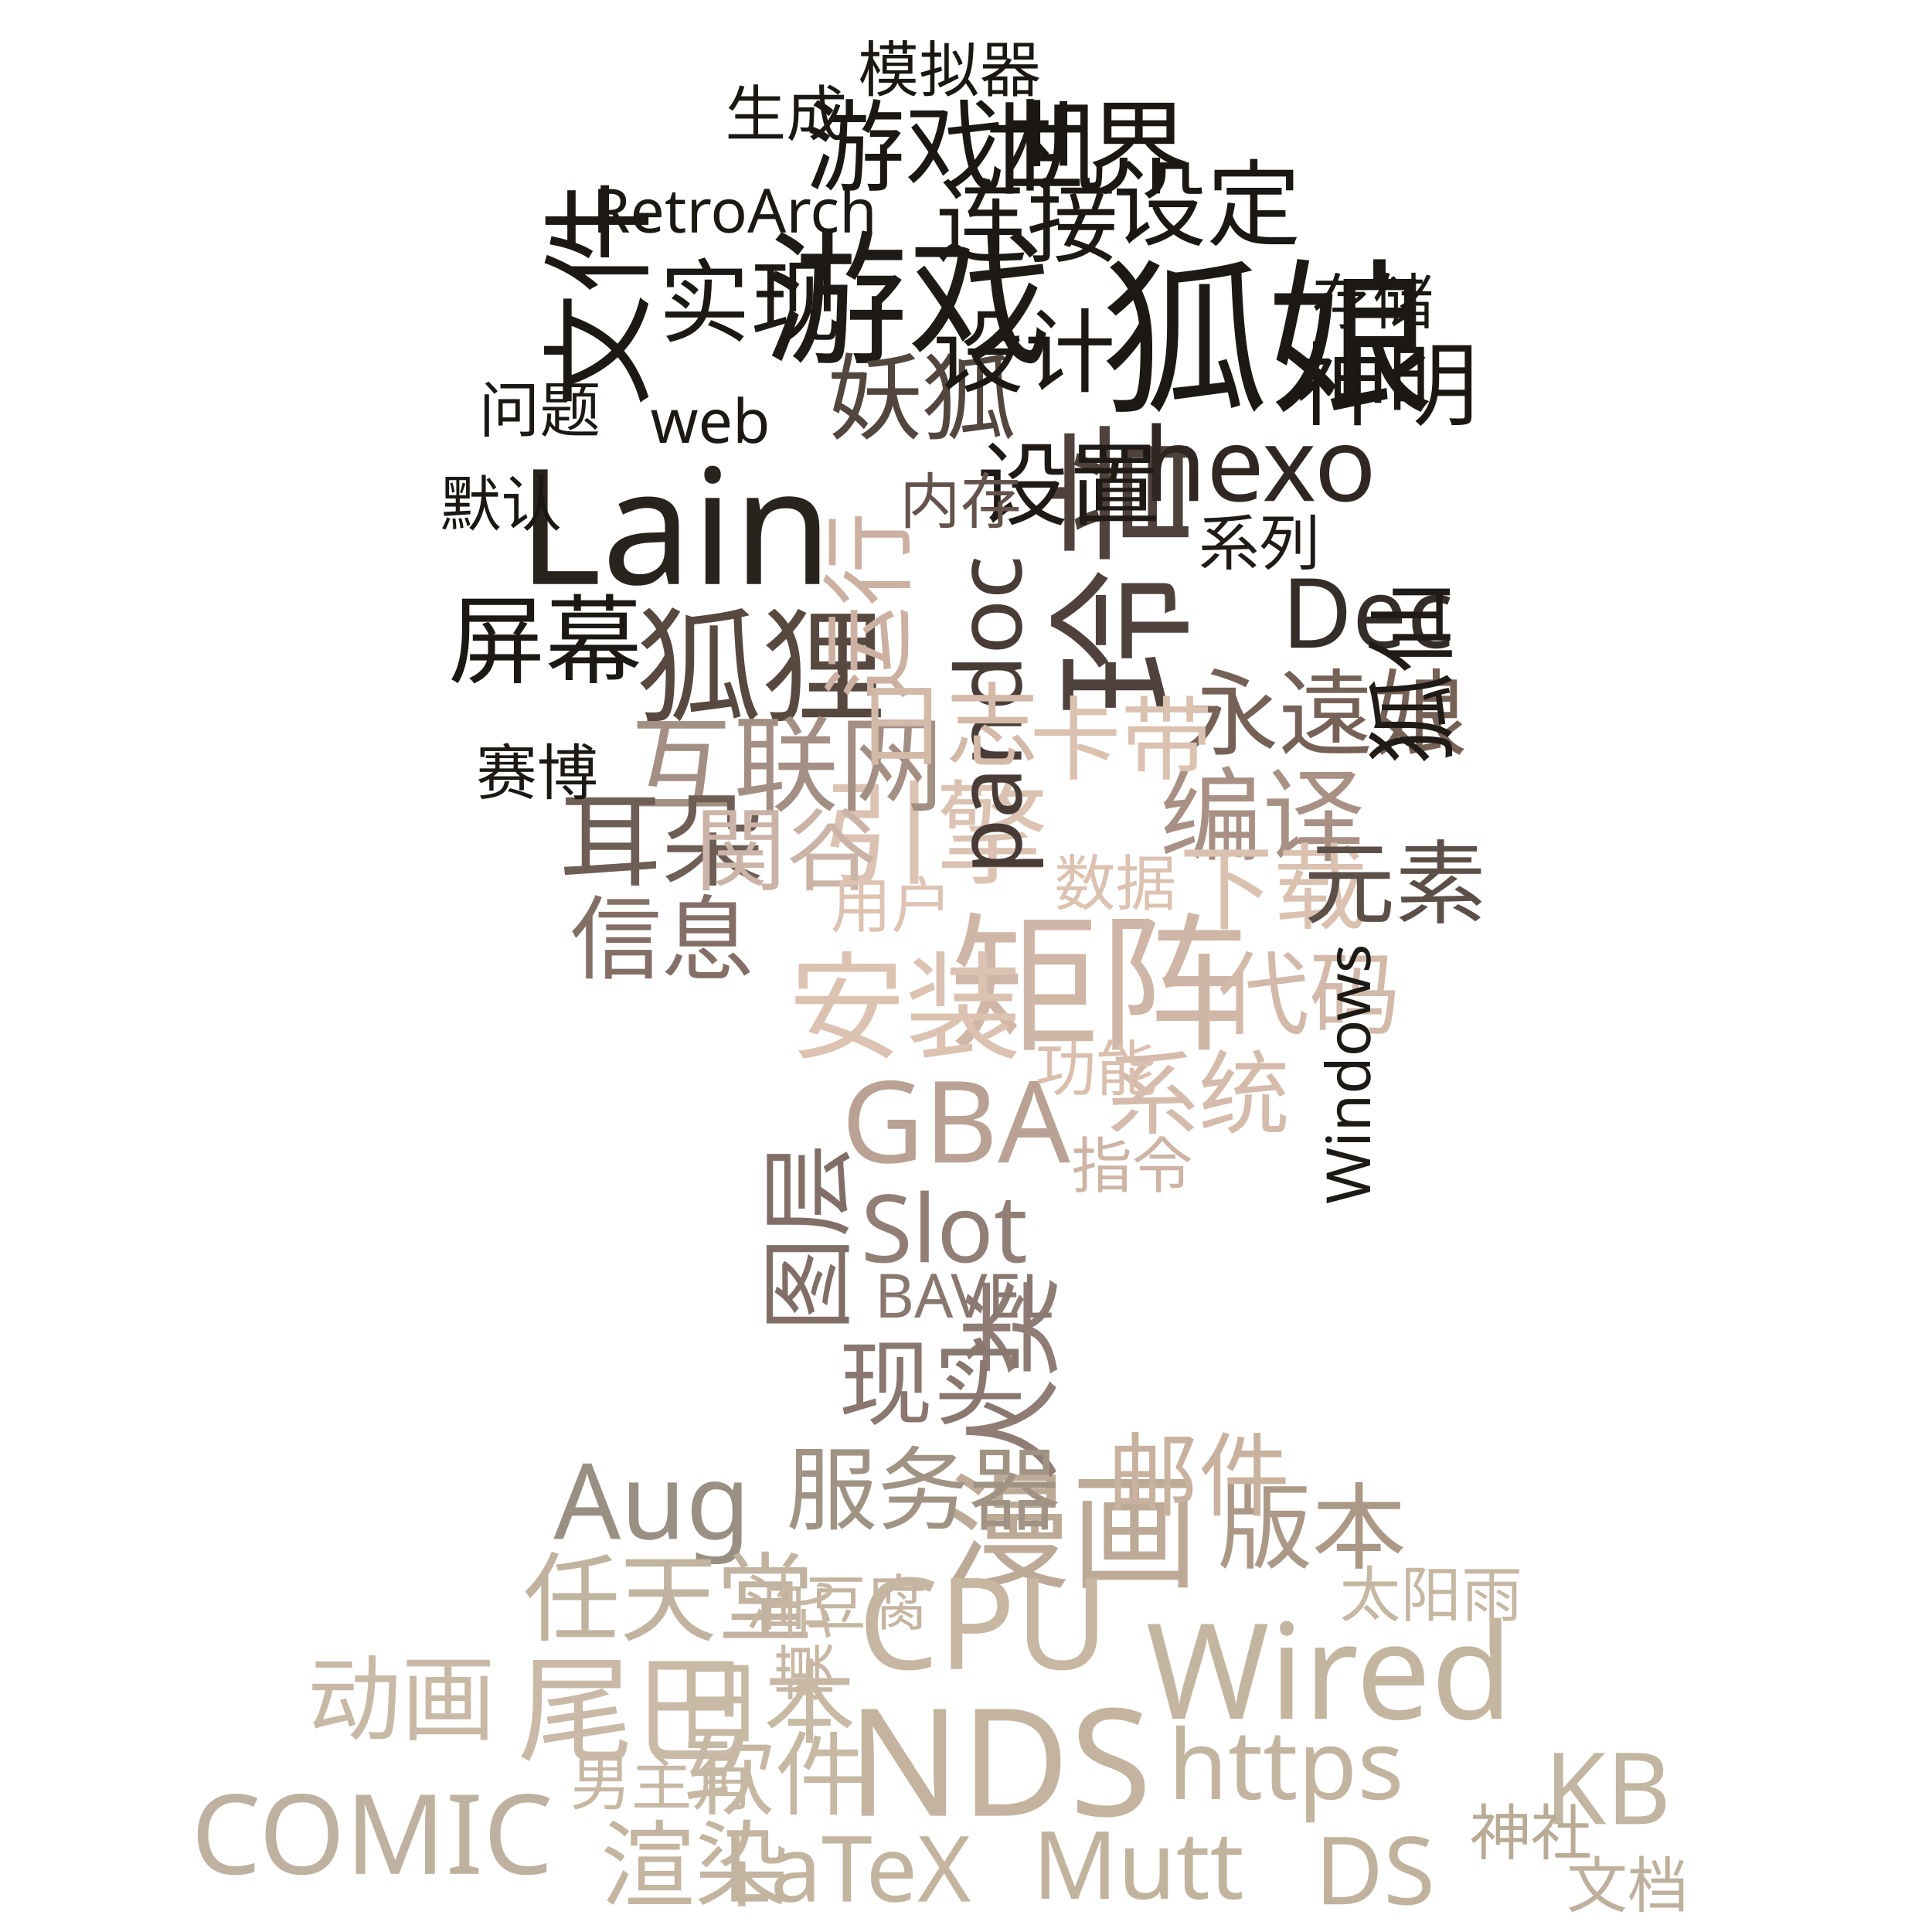
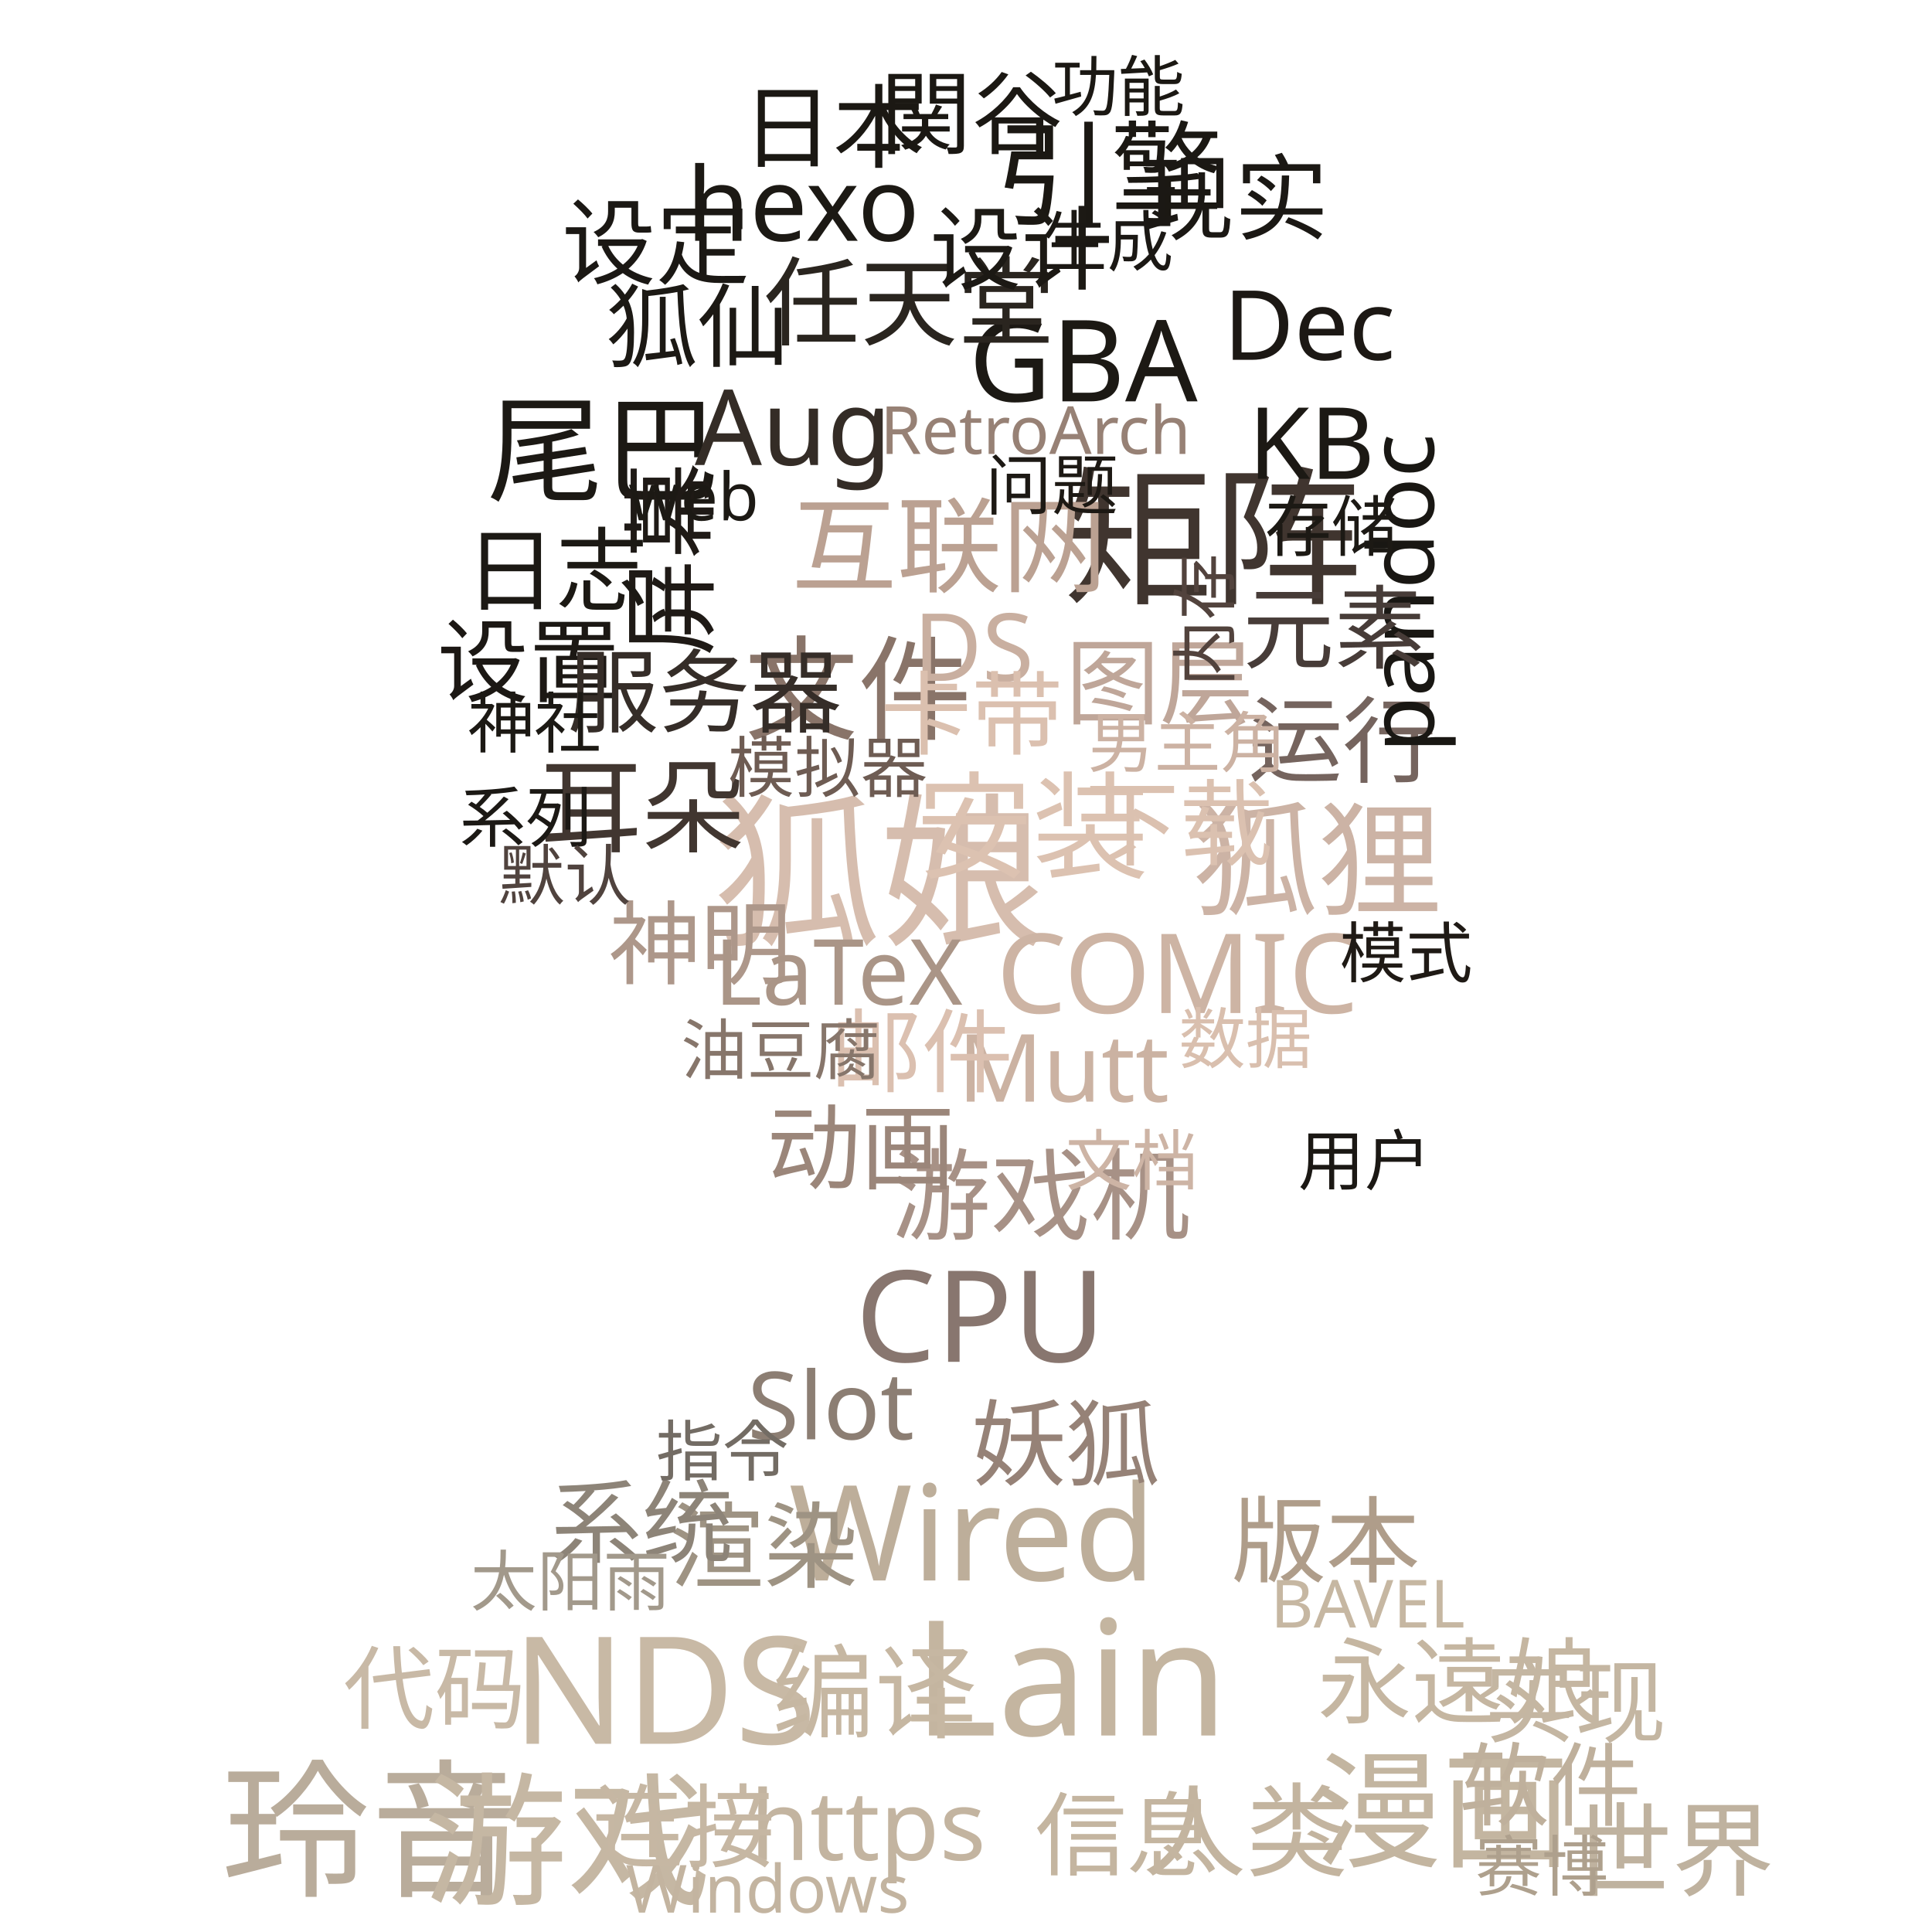
<svg xmlns="http://www.w3.org/2000/svg" width="698" height="698">
  <style>text{font-family:'Droid Sans Mono';font-weight:normal;font-style:normal;}</style>
-   <text transform="translate(398,144)" font-size="60" style="fill:rgb(28, 25, 20)">狐娘</text>
-   <text transform="translate(187,211)" font-size="58" style="fill:rgb(41, 35, 30)">Lain</text>
-   <text transform="translate(306,656)" font-size="54" style="fill:rgb(196, 180, 159)">NDS</text>
-   <text transform="translate(425,259) rotate(-90)" font-size="54" style="fill:rgb(79, 65, 59)">玲音</text>
-   <text transform="translate(343,375)" font-size="54" style="fill:rgb(208, 182, 166)">矩阵</text>
-   <text transform="translate(276,127)" font-size="52" style="fill:rgb(30, 27, 22)">游戏</text>
-   <text transform="translate(414,621)" font-size="48" style="fill:rgb(196, 181, 160)">Wired</text>
-   <text transform="translate(341,570)" font-size="46" style="fill:rgb(188, 170, 151)">漫画</text>
-   <text transform="translate(310,603)" font-size="46" style="fill:rgb(198, 182, 162)">CPU</text>
-   <text transform="translate(230,257)" font-size="45" style="fill:rgb(87, 72, 64)">狐狸</text>
-   <text transform="translate(187,633)" font-size="42" style="fill:rgb(201, 185, 166)">尾巴</text>
-   <text transform="translate(285,379)" font-size="42" style="fill:rgb(220, 194, 177)">安装</text>
-   <text transform="translate(231,147) rotate(-90)" font-size="41" style="fill:rgb(28, 25, 20)">文件</text>
-   <text transform="translate(297,316)" font-size="41" style="fill:rgb(220, 194, 178)">引擎</text>
-   <text transform="translate(304,420)" font-size="41" style="fill:rgb(185, 162, 148)">GBA</text>
-   <text transform="translate(69,677)" font-size="40" style="fill:rgb(191, 177, 159)">COMIC</text>
-   <text transform="translate(200,556)" font-size="38" style="fill:rgb(153, 143, 130)">Aug</text>
-   <text transform="translate(227,290)" font-size="38" style="fill:rgb(164, 143, 132)">互联网</text>
-   <text transform="translate(356,67)" font-size="37" style="fill:rgb(27, 24, 19)">世界</text>
-   <text transform="translate(419,308)" font-size="37" style="fill:rgb(168, 145, 132)">编译</text>
-   <text transform="translate(379,535) rotate(-90)" font-size="37" style="fill:rgb(143, 124, 116)">人类</text>
-   <text transform="translate(202,317)" font-size="37" style="fill:rgb(111, 94, 85)">耳朵</text>
-   <text transform="translate(413,181)" font-size="37" style="fill:rgb(48, 39, 35)">hexo</text>
-   <text transform="translate(558,659)" font-size="36" style="fill:rgb(194, 181, 161)">KB</text>
-   <text transform="translate(291,66)" font-size="36" style="fill:rgb(27, 24, 20)">游戏机</text>
-   <text transform="translate(162,244)" font-size="35" style="fill:rgb(28, 25, 20)">屏幕</text>
-   <text transform="translate(422,650)" font-size="35" style="fill:rgb(195, 180, 159)">https</text>
-   <text transform="translate(189,590)" font-size="35" style="fill:rgb(193, 179, 160)">任天堂</text>
-   <text transform="translate(463,234)" font-size="35" style="fill:rgb(53, 45, 40)">Dec</text>
-   <text transform="translate(440,564)" font-size="34" style="fill:rgb(171, 152, 134)">版本</text>
-   <text transform="translate(326,253) rotate(-90)" font-size="34" style="fill:rgb(204, 176, 161)">运行</text>
-   <text transform="translate(426,333)" font-size="34" style="fill:rgb(219, 193, 176)">下载</text>
-   <text transform="translate(217,686)" font-size="34" style="fill:rgb(196, 181, 161)">渲染</text>
-   <text transform="translate(303,512)" font-size="34" style="fill:rgb(137, 119, 112)">现实</text>
-   <text transform="translate(111,626)" font-size="34" style="fill:rgb(200, 185, 166)">动画</text>
-   <text transform="translate(428,270)" font-size="34" style="fill:rgb(118, 97, 86)">永遠娘</text>
-   <text transform="translate(304,481) rotate(-90)" font-size="34" style="fill:rgb(129, 110, 103)">图层</text>
-   <text transform="translate(475,688)" font-size="34" style="fill:rgb(193, 178, 158)">DS</text>
-   <text transform="translate(299,156)" font-size="34" style="fill:rgb(83, 70, 63)">妖狐</text>
-   <text transform="translate(402,86)" font-size="34" style="fill:rgb(27, 24, 20)">设定</text>
-   <text transform="translate(311,456)" font-size="34" style="fill:rgb(145, 126, 117)">Slot</text>
-   <text transform="translate(373,686)" font-size="34" style="fill:rgb(194, 179, 158)">Mutt</text>
-   <text transform="translate(353,187)" font-size="33" style="fill:rgb(31, 26, 21)">设置</text>
-   <text transform="translate(369,316) rotate(-90)" font-size="33" style="fill:rgb(73, 60, 55)">pandoc</text>
-   <text transform="translate(338,92)" font-size="33" style="fill:rgb(28, 24, 20)">连接</text>
-   <text transform="translate(284,550)" font-size="33" style="fill:rgb(161, 147, 132)">服务器</text>
-   <text transform="translate(468,151)" font-size="33" style="fill:rgb(27, 24, 20)">神明</text>
-   <text transform="translate(440,371)" font-size="33" style="fill:rgb(210, 185, 169)">代码</text>
-   <text transform="translate(522,276) rotate(-90)" font-size="33" style="fill:rgb(32, 27, 22)">狐仙</text>
-   <text transform="translate(261,687)" font-size="33" style="fill:rgb(194, 180, 159)">LaTeX</text>
-   <text transform="translate(309,274)" font-size="33" style="fill:rgb(211, 185, 168)">日志</text>
-   <text transform="translate(243,627)" font-size="33" style="fill:rgb(200, 185, 164)">日本</text>
-   <text transform="translate(471,331)" font-size="33" style="fill:rgb(92, 79, 71)">元素</text>
-   <text transform="translate(238,121)" font-size="33" style="fill:rgb(28, 25, 20)">实现</text>
-   <text transform="translate(251,319)" font-size="33" style="fill:rgb(203, 180, 167)">関谷</text>
-   <text transform="translate(337,139)" font-size="33" style="fill:rgb(28, 25, 20)">设计</text>
-   <text transform="translate(400,407)" font-size="33" style="fill:rgb(213, 187, 171)">系统</text>
-   <text transform="translate(206,351)" font-size="33" style="fill:rgb(131, 111, 102)">信息</text>
-   <text transform="translate(372,279)" font-size="33" style="fill:rgb(219, 193, 176)">卡带</text>
-   <text transform="translate(400,545)" font-size="33" style="fill:rgb(200, 178, 159)">邮件</text>
-   <text transform="translate(247,653)" font-size="33" style="fill:rgb(198, 184, 163)">软件</text>
-   <text transform="translate(214,84)" font-size="22" style="fill:rgb(28, 25, 20)">RetroArch</text>
-   <text transform="translate(235,160)" font-size="22" style="fill:rgb(28, 25, 20)">web</text>
-   <text transform="translate(495,435) rotate(-90)" font-size="22" style="fill:rgb(29, 26, 22)">Windows</text>
-   <text transform="translate(262,49)" font-size="22" style="fill:rgb(27, 24, 19)">生成</text>
-   <text transform="translate(374,394)" font-size="22" style="fill:rgb(218, 191, 174)">功能</text>
-   <text transform="translate(269,587)" font-size="22" style="fill:rgb(196, 180, 160)">油豆腐</text>
-   <text transform="translate(172,287)" font-size="22" style="fill:rgb(28, 25, 20)">赛博</text>
-   <text transform="translate(433,204)" font-size="22" style="fill:rgb(33, 27, 23)">系列</text>
-   <text transform="translate(531,670)" font-size="22" style="fill:rgb(185, 171, 150)">神社</text>
-   <text transform="translate(299,615) rotate(-90)" font-size="22" style="fill:rgb(199, 183, 163)">模式</text>
-   <text transform="translate(484,584)" font-size="22" style="fill:rgb(198, 183, 163)">太阳雨</text>
-   <text transform="translate(387,429)" font-size="22" style="fill:rgb(205, 180, 165)">指令</text>
-   <text transform="translate(316,476)" font-size="22" style="fill:rgb(137, 119, 112)">BAVEL</text>
-   <text transform="translate(310,33)" font-size="22" style="fill:rgb(27, 24, 19)">模拟器</text>
-   <text transform="translate(381,327)" font-size="22" style="fill:rgb(220, 194, 177)">数据</text>
-   <text transform="translate(173,156)" font-size="22" style="fill:rgb(28, 24, 20)">问题</text>
-   <text transform="translate(206,652)" font-size="22" style="fill:rgb(199, 184, 164)">男主角</text>
-   <text transform="translate(474,117)" font-size="22" style="fill:rgb(27, 24, 19)">存储</text>
-   <text transform="translate(566,689)" font-size="22" style="fill:rgb(190, 176, 157)">文档</text>
-   <text transform="translate(325,189)" font-size="22" style="fill:rgb(100, 83, 76)">内存</text>
-   <text transform="translate(300,335)" font-size="22" style="fill:rgb(221, 195, 178)">用户</text>
-   <text transform="translate(159,190)" font-size="22" style="fill:rgb(27, 24, 19)">默认</text>
+   <text transform="translate(258,337)" font-size="60" style="fill:rgb(214, 189, 174)">狐娘</text>
+   <text transform="translate(330,627)" font-size="58" style="fill:rgb(196, 181, 160)">Lain</text>
+   <text transform="translate(185,630)" font-size="54" style="fill:rgb(200, 185, 165)">NDS</text>
+   <text transform="translate(80,681)" font-size="54" style="fill:rgb(185, 172, 155)">玲音</text>
+   <text transform="translate(384,214)" font-size="54" style="fill:rgb(64, 53, 47)">矩阵</text>
+   <text transform="translate(153,684)" font-size="52" style="fill:rgb(197, 183, 163)">游戏</text>
+   <text transform="translate(285,571)" font-size="48" style="fill:rgb(189, 174, 154)">Wired</text>
+   <text transform="translate(475,671)" font-size="46" style="fill:rgb(195, 181, 160)">漫画</text>
+   <text transform="translate(309,492)" font-size="46" style="fill:rgb(136, 118, 111)">CPU</text>
+   <text transform="translate(431,327)" font-size="45" style="fill:rgb(204, 179, 165)">狐狸</text>
+   <text transform="translate(176,178)" font-size="42" style="fill:rgb(28, 25, 20)">尾巴</text>
+   <text transform="translate(331,314)" font-size="42" style="fill:rgb(220, 194, 177)">安装</text>
+   <text transform="translate(269,264)" font-size="41" style="fill:rgb(137, 116, 105)">文件</text>
+   <text transform="translate(360,78)" font-size="41" style="fill:rgb(27, 24, 19)">引擎</text>
+   <text transform="translate(350,145)" font-size="41" style="fill:rgb(28, 25, 20)">GBA</text>
+   <text transform="translate(360,366)" font-size="40" style="fill:rgb(205, 180, 164)">COMIC</text>
+   <text transform="translate(251,168)" font-size="38" style="fill:rgb(52, 44, 38)">Aug</text>
+   <text transform="translate(286,211)" font-size="38" style="fill:rgb(187, 161, 146)">互联网</text>
+   <text transform="translate(567,682)" font-size="37" style="fill:rgb(191, 178, 159)">世界</text>
+   <text transform="translate(279,625)" font-size="37" style="fill:rgb(198, 183, 162)">编译</text>
+   <text transform="translate(413,675)" font-size="37" style="fill:rgb(195, 180, 159)">人类</text>
+   <text transform="translate(195,305)" font-size="37" style="fill:rgb(65, 54, 48)">耳朵</text>
+   <text transform="translate(248,87)" font-size="37" style="fill:rgb(28, 25, 20)">hexo</text>
+   <text transform="translate(451,173)" font-size="36" style="fill:rgb(28, 25, 20)">KB</text>
+   <text transform="translate(322,445)" font-size="36" style="fill:rgb(167, 145, 134)">游戏机</text>
+   <text transform="translate(255,237) rotate(-90)" font-size="35" style="fill:rgb(31, 26, 22)">屏幕</text>
+   <text transform="translate(271,672)" font-size="35" style="fill:rgb(195, 180, 160)">https</text>
+   <text transform="translate(276,122)" font-size="35" style="fill:rgb(42, 37, 31)">任天堂</text>
+   <text transform="translate(442,130)" font-size="35" style="fill:rgb(28, 24, 20)">Dec</text>
+   <text transform="translate(445,569)" font-size="34" style="fill:rgb(175, 157, 138)">版本</text>
+   <text transform="translate(451,280)" font-size="34" style="fill:rgb(117, 100, 94)">运行</text>
+   <text transform="translate(392,310)" font-size="34" style="fill:rgb(219, 193, 176)">下载</text>
+   <text transform="translate(242,571)" font-size="34" style="fill:rgb(158, 147, 131)">渲染</text>
+   <text transform="translate(412,84)" font-size="34" style="fill:rgb(27, 24, 20)">现实</text>
+   <text transform="translate(277,427)" font-size="34" style="fill:rgb(155, 134, 122)">动画</text>
+   <text transform="translate(476,620)" font-size="34" style="fill:rgb(197, 182, 161)">永遠娘</text>
+   <text transform="translate(385,259)" font-size="34" style="fill:rgb(191, 166, 153)">图层</text>
+   <text transform="translate(330,246)" font-size="34" style="fill:rgb(201, 175, 160)">DS</text>
+   <text transform="translate(351,534)" font-size="34" style="fill:rgb(150, 130, 119)">妖狐</text>
+   <text transform="translate(203,100)" font-size="34" style="fill:rgb(27, 24, 20)">设定</text>
+   <text transform="translate(270,520)" font-size="34" style="fill:rgb(140, 126, 115)">Slot</text>
+   <text transform="translate(346,398)" font-size="34" style="fill:rgb(203, 178, 162)">Mutt</text>
+   <text transform="translate(158,251)" font-size="33" style="fill:rgb(28, 24, 20)">设置</text>
+   <text transform="translate(518,272) rotate(-90)" font-size="33" style="fill:rgb(25, 23, 19)">pandoc</text>
+   <text transform="translate(214,672)" font-size="33" style="fill:rgb(198, 183, 163)">连接</text>
+   <text transform="translate(205,262)" font-size="33" style="fill:rgb(53, 45, 40)">服务器</text>
+   <text transform="translate(220,353)" font-size="33" style="fill:rgb(173, 151, 138)">神明</text>
+   <text transform="translate(124,622)" font-size="33" style="fill:rgb(200, 185, 166)">代码</text>
+   <text transform="translate(219,130)" font-size="33" style="fill:rgb(28, 25, 20)">狐仙</text>
+   <text transform="translate(258,363)" font-size="33" style="fill:rgb(170, 149, 135)">LaTeX</text>
+   <text transform="translate(168,218)" font-size="33" style="fill:rgb(28, 25, 20)">日志</text>
+   <text transform="translate(268,58)" font-size="33" style="fill:rgb(27, 24, 19)">日本</text>
+   <text transform="translate(449,239)" font-size="33" style="fill:rgb(71, 60, 56)">元素</text>
+   <text transform="translate(536,627)" font-size="33" style="fill:rgb(196, 182, 162)">实现</text>
+   <text transform="translate(318,53)" font-size="33" style="fill:rgb(27, 24, 19)">関谷</text>
+   <text transform="translate(336,102)" font-size="33" style="fill:rgb(28, 25, 20)">设计</text>
+   <text transform="translate(199,562)" font-size="33" style="fill:rgb(141, 132, 120)">系统</text>
+   <text transform="translate(374,675)" font-size="33" style="fill:rgb(196, 181, 160)">信息</text>
+   <text transform="translate(318,270)" font-size="33" style="fill:rgb(219, 192, 175)">卡带</text>
+   <text transform="translate(300,392)" font-size="33" style="fill:rgb(219, 192, 176)">邮件</text>
+   <text transform="translate(527,657)" font-size="33" style="fill:rgb(191, 176, 156)">软件</text>
+   <text transform="translate(318,164)" font-size="24" style="fill:rgb(151, 129, 117)">RetroArch</text>
+   <text transform="translate(227,188)" font-size="24" style="fill:rgb(28, 25, 20)">web</text>
+   <text transform="translate(226,691)" font-size="24" style="fill:rgb(195, 180, 160)">Windows</text>
+   <text transform="translate(376,96)" font-size="24" style="fill:rgb(27, 24, 20)">生成</text>
+   <text transform="translate(380,40)" font-size="24" style="fill:rgb(27, 24, 19)">功能</text>
+   <text transform="translate(246,388)" font-size="24" style="fill:rgb(135, 118, 107)">油豆腐</text>
+   <text transform="translate(533,683)" font-size="24" style="fill:rgb(174, 160, 141)">赛博</text>
+   <text transform="translate(166,304)" font-size="24" style="fill:rgb(28, 25, 21)">系列</text>
+   <text transform="translate(169,270)" font-size="24" style="fill:rgb(28, 25, 20)">神社</text>
+   <text transform="translate(484,353)" font-size="24" style="fill:rgb(31, 26, 21)">模式</text>
+   <text transform="translate(170,580)" font-size="24" style="fill:rgb(162, 153, 139)">太阳雨</text>
+   <text transform="translate(237,533)" font-size="24" style="fill:rgb(115, 108, 100)">指令</text>
+   <text transform="translate(459,588)" font-size="24" style="fill:rgb(198, 183, 162)">BAVEL</text>
+   <text transform="translate(263,286)" font-size="24" style="fill:rgb(110, 92, 83)">模拟器</text>
+   <text transform="translate(426,384)" font-size="24" style="fill:rgb(217, 191, 174)">数据</text>
+   <text transform="translate(356,184)" font-size="24" style="fill:rgb(29, 25, 20)">问题</text>
+   <text transform="translate(393,277)" font-size="24" style="fill:rgb(204, 178, 163)">男主角</text>
+   <text transform="translate(457,199)" font-size="24" style="fill:rgb(28, 25, 20)">存储</text>
+   <text transform="translate(385,428)" font-size="24" style="fill:rgb(205, 180, 165)">文档</text>
+   <text transform="translate(444,248) rotate(-90)" font-size="24" style="fill:rgb(82, 67, 61)">内存</text>
+   <text transform="translate(469,428)" font-size="24" style="fill:rgb(27, 24, 20)">用户</text>
+   <text transform="translate(180,325)" font-size="24" style="fill:rgb(80, 67, 62)">默认</text>
</svg>
